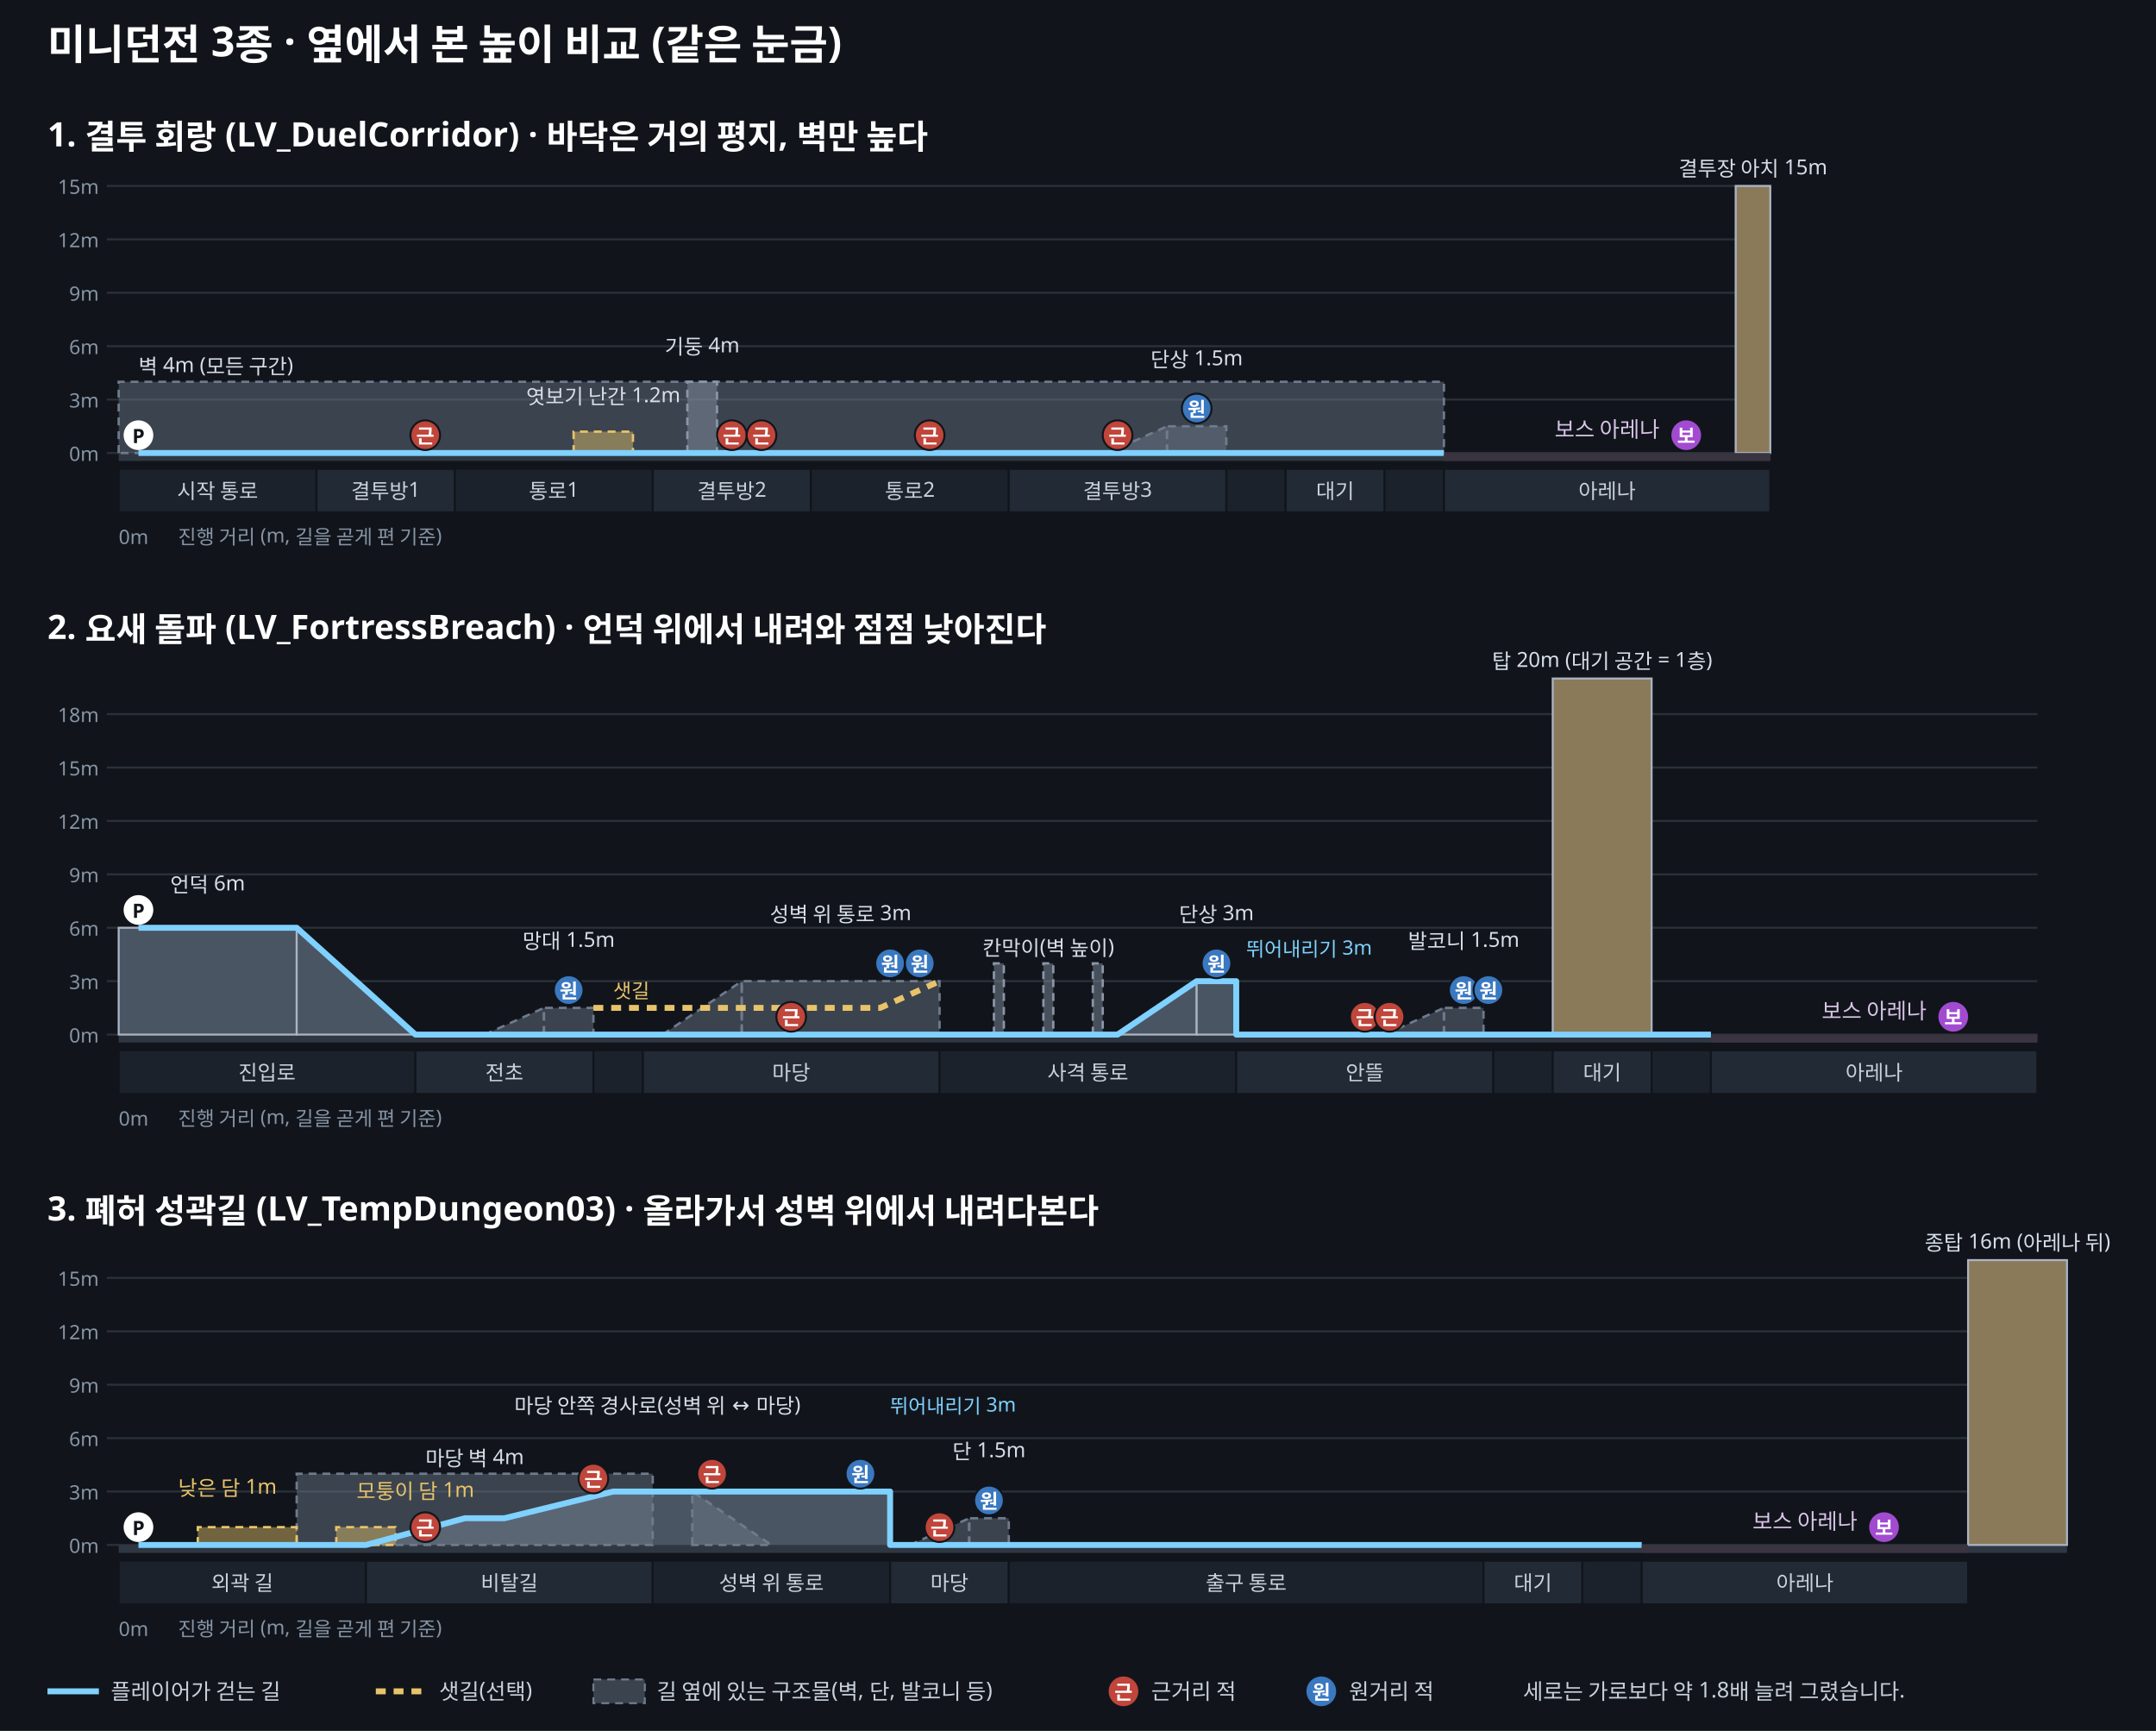
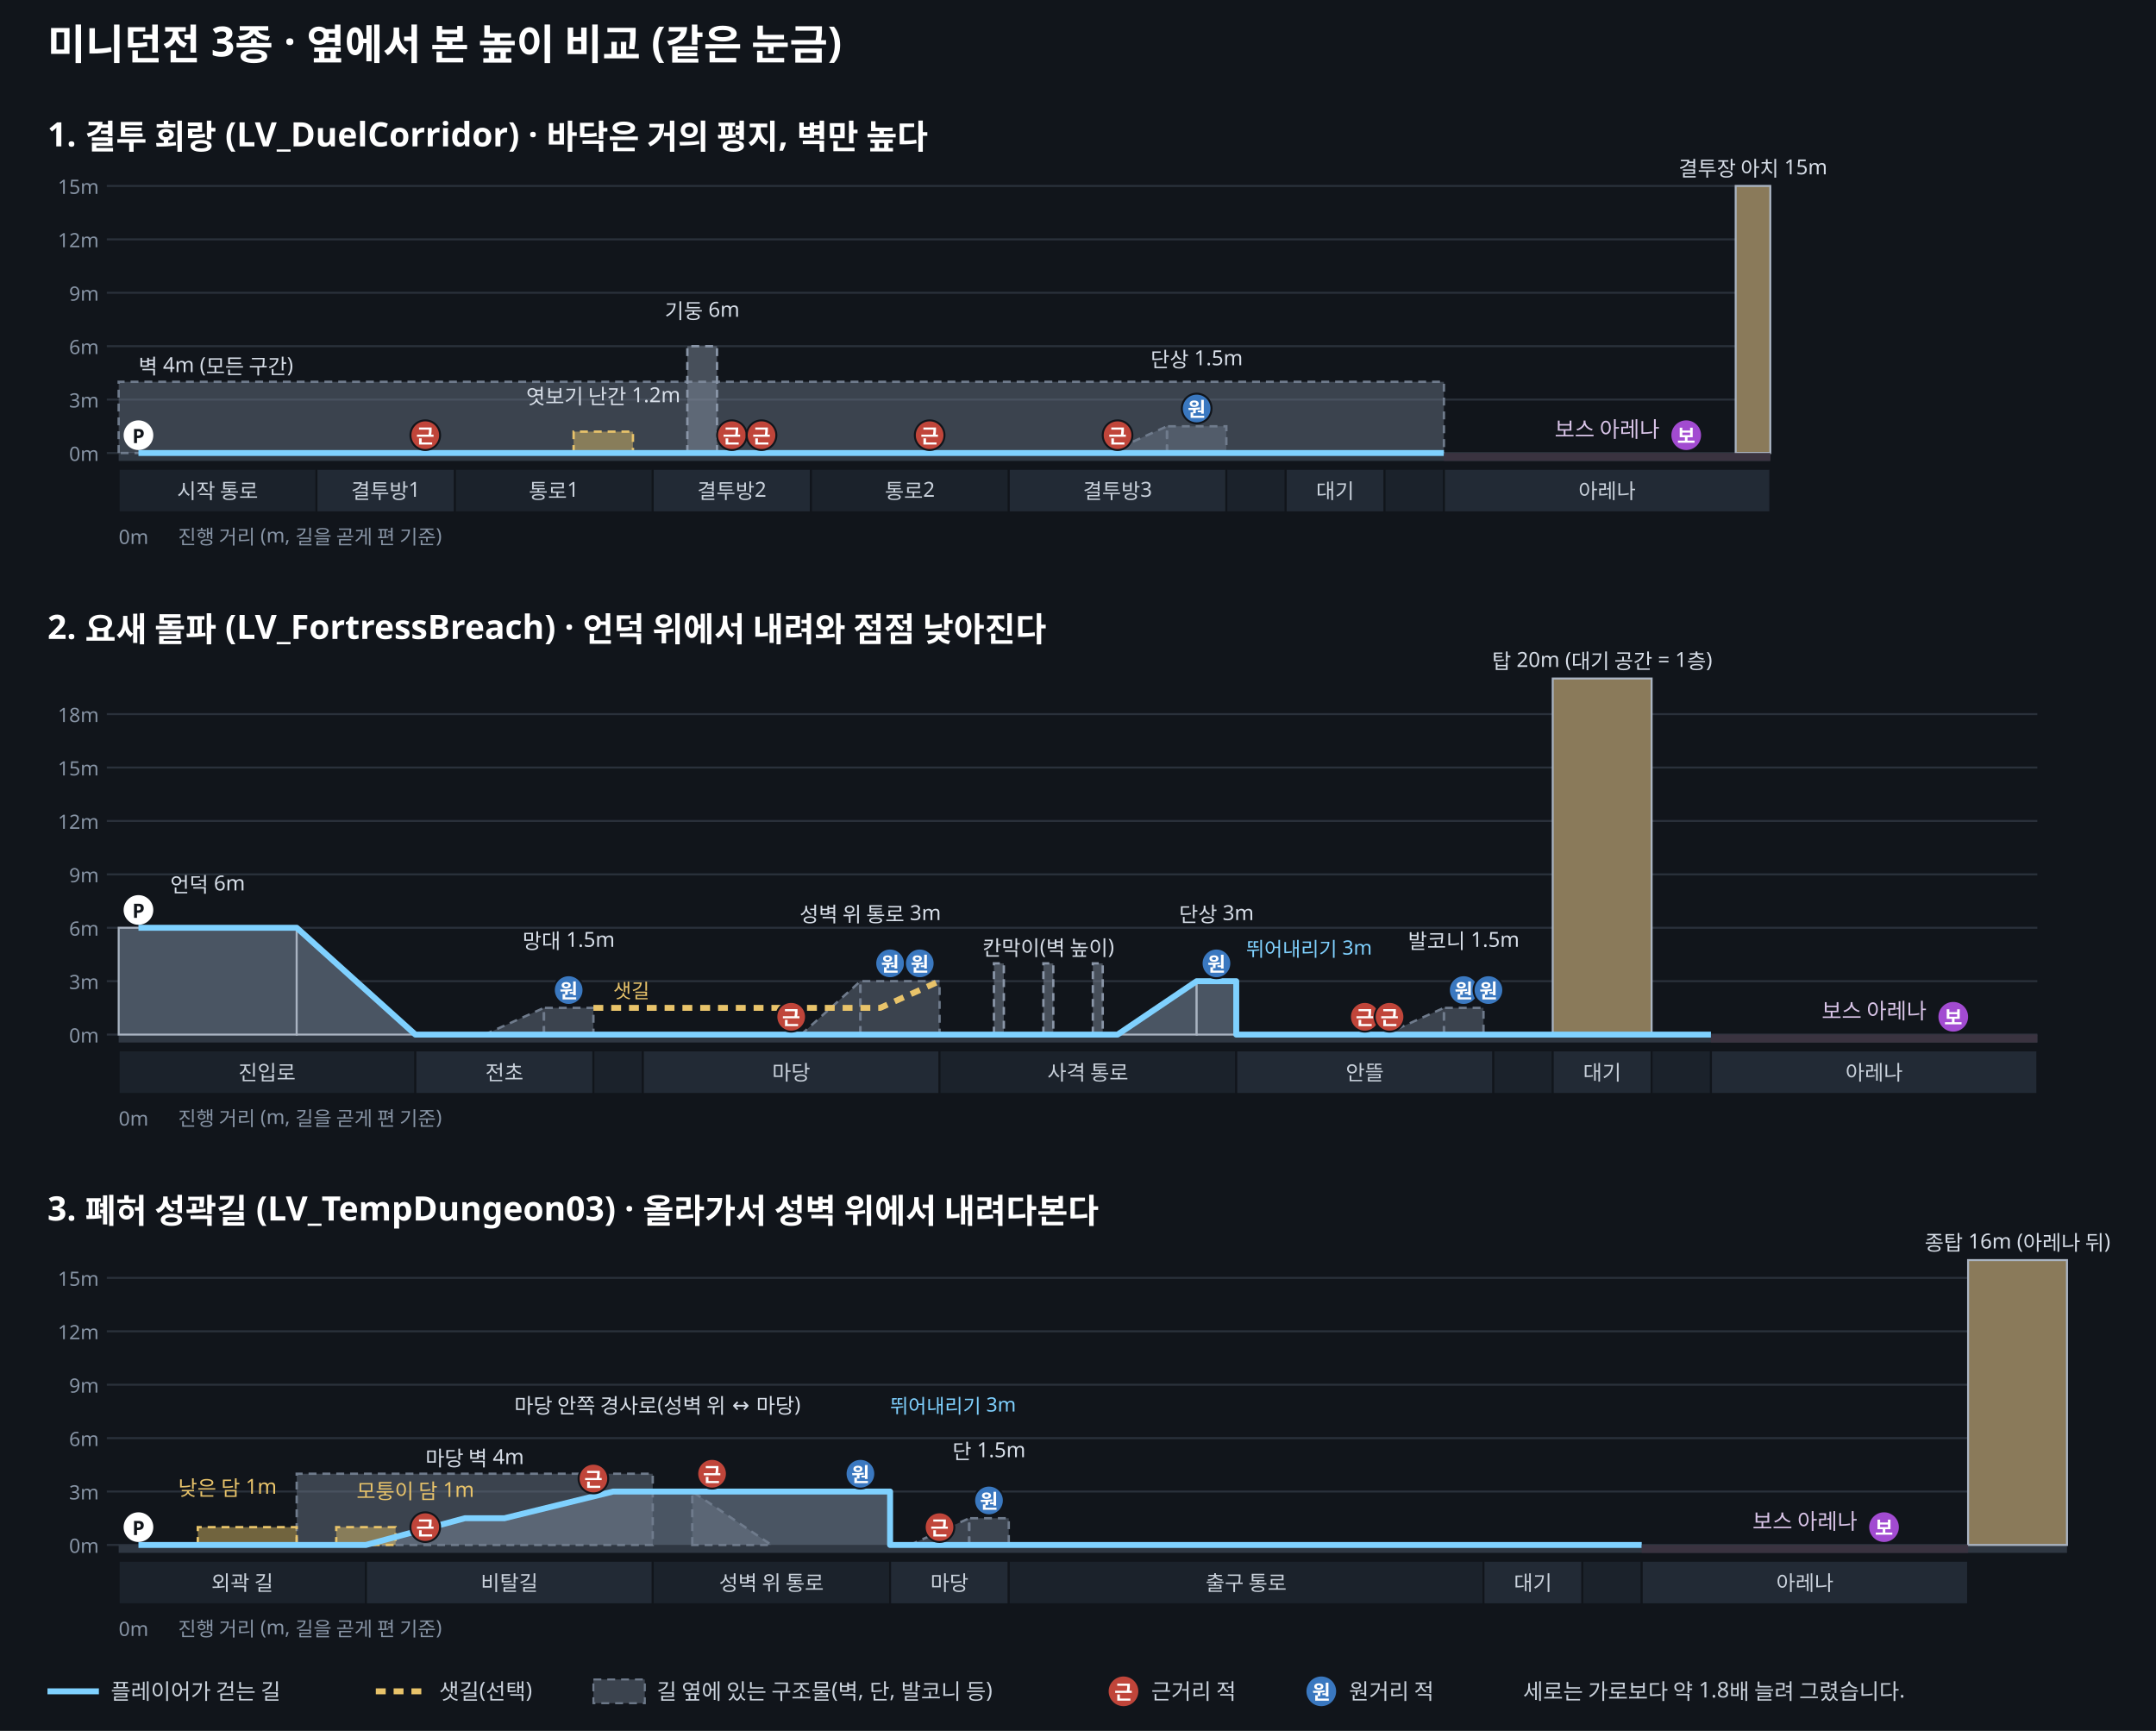
<svg xmlns="http://www.w3.org/2000/svg" width="1090" height="875.0" viewBox="0 0 1090 875.0" font-family="'Malgun Gothic', 'Apple SD Gothic Neo', 'Noto Sans KR', sans-serif">
  <rect width="1090" height="875.0" fill="#11151b" />
  <text x="24" y="30" font-size="21" font-weight="700" fill="#FFFFFF">미니던전 3종 · 옆에서 본 높이 비교 (같은 눈금)</text>
  <text x="24" y="74" font-size="17" font-weight="700" fill="#FFFFFF">1. 결투 회랑 (LV_DuelCorridor) · 바닥은 거의 평지, 벽만 높다</text>
  <line x1="54" y1="229.0" x2="895.0" y2="229.0" stroke="#2a313b" stroke-width="1" />
  <text x="50" y="233.0" font-size="10" fill="#8794a5" text-anchor="end">0m</text>
  <line x1="54" y1="202.0" x2="895.0" y2="202.0" stroke="#2a313b" stroke-width="1" />
  <text x="50" y="206.0" font-size="10" fill="#8794a5" text-anchor="end">3m</text>
  <line x1="54" y1="175.0" x2="895.0" y2="175.0" stroke="#2a313b" stroke-width="1" />
  <text x="50" y="179.0" font-size="10" fill="#8794a5" text-anchor="end">6m</text>
  <line x1="54" y1="148.0" x2="895.0" y2="148.0" stroke="#2a313b" stroke-width="1" />
  <text x="50" y="152.0" font-size="10" fill="#8794a5" text-anchor="end">9m</text>
  <line x1="54" y1="121.0" x2="895.0" y2="121.0" stroke="#2a313b" stroke-width="1" />
  <text x="50" y="125.0" font-size="10" fill="#8794a5" text-anchor="end">12m</text>
  <line x1="54" y1="94.0" x2="895.0" y2="94.0" stroke="#2a313b" stroke-width="1" />
  <text x="50" y="98.0" font-size="10" fill="#8794a5" text-anchor="end">15m</text>
  <rect x="60.0" y="229.0" width="835.0" height="4.0" fill="#2f3742" />
  <polygon points="60.0,229.0 60.0,193.0 730.0,193.0 730.0,229.0" fill="#6f7b8c" fill-opacity="0.45" stroke="#6f7b8c" stroke-width="1.2" stroke-dasharray="4 3" />
  <text x="70.0" y="189.0" font-size="10.5" fill="#d7dee8">벽 4m (모든 구간)</text>
-   <polygon points="347.5,229.0 347.5,193.0 362.5,193.0 362.5,229.0" fill="#8a96a8" fill-opacity="0.45" stroke="#8a96a8" stroke-width="1.2" stroke-dasharray="4 3" />
-   <text x="355.0" y="179.0" font-size="10.5" fill="#d7dee8" text-anchor="middle">기둥 4m</text>
+   <polygon points="347.5,229.0 347.5,175.0 362.5,175.0 362.5,229.0" fill="#8a96a8" fill-opacity="0.45" stroke="#8a96a8" stroke-width="1.2" stroke-dasharray="4 3" />
+   <text x="355.0" y="161.0" font-size="10.5" fill="#d7dee8" text-anchor="middle">기둥 6m</text>
  <polygon points="290.0,229.0 290.0,218.2 320.0,218.2 320.0,229.0" fill="#e8c36a" fill-opacity="0.45" stroke="#e8c36a" stroke-width="1.2" stroke-dasharray="4 3" />
  <text x="305.0" y="204.2" font-size="10.5" fill="#d7dee8" text-anchor="middle">엿보기 난간 1.2m</text>
  <polygon points="560.0,229.0 560.0,229.0 590.0,215.5 590.0,229.0" fill="#6f7b8c" fill-opacity="0.45" stroke="#6f7b8c" stroke-width="1.2" stroke-dasharray="4 3" />
  <polygon points="590.0,229.0 590.0,215.5 620.0,215.5 620.0,229.0" fill="#6f7b8c" fill-opacity="0.45" stroke="#6f7b8c" stroke-width="1.2" stroke-dasharray="4 3" />
  <text x="605.0" y="185.5" font-size="10.5" fill="#d7dee8" text-anchor="middle">단상 1.5m</text>
  <polygon points="877.5,229.0 877.5,94.0 895.0,94.0 895.0,229.0" fill="#8a7a5a" stroke="#aab4c2" stroke-width="1" />
  <text x="886.25" y="89.0" font-size="10.5" fill="#d7dee8" text-anchor="middle">결투장 아치 15m</text>
  <polyline points="70.0,229.0 730.0,229.0" fill="none" stroke="#7fd1ff" stroke-width="3" stroke-linejoin="round" />
  <circle cx="215.0" cy="220.0" r="7.5" fill="#c0453a" stroke="#11151b" stroke-width="1" />
  <text x="215.0" y="224.0" font-size="10" font-weight="700" fill="#FFFFFF" text-anchor="middle">근</text>
  <circle cx="370.0" cy="220.0" r="7.5" fill="#c0453a" stroke="#11151b" stroke-width="1" />
  <text x="370.0" y="224.0" font-size="10" font-weight="700" fill="#FFFFFF" text-anchor="middle">근</text>
  <circle cx="385.0" cy="220.0" r="7.5" fill="#c0453a" stroke="#11151b" stroke-width="1" />
  <text x="385.0" y="224.0" font-size="10" font-weight="700" fill="#FFFFFF" text-anchor="middle">근</text>
  <circle cx="470.0" cy="220.0" r="7.5" fill="#c0453a" stroke="#11151b" stroke-width="1" />
  <text x="470.0" y="224.0" font-size="10" font-weight="700" fill="#FFFFFF" text-anchor="middle">근</text>
  <circle cx="565.0" cy="220.0" r="7.5" fill="#c0453a" stroke="#11151b" stroke-width="1" />
  <text x="565.0" y="224.0" font-size="10" font-weight="700" fill="#FFFFFF" text-anchor="middle">근</text>
  <circle cx="605.0" cy="206.5" r="7.5" fill="#3a78c0" stroke="#11151b" stroke-width="1" />
  <text x="605.0" y="210.5" font-size="10" font-weight="700" fill="#FFFFFF" text-anchor="middle">원</text>
  <circle cx="70.0" cy="220.0" r="7.5" fill="#FFFFFF" />
  <text x="70.0" y="224.0" font-size="10" font-weight="700" fill="#11151b" text-anchor="middle">P</text>
  <rect x="730.0" y="229.0" width="165.0" height="4.0" fill="#3a3340" />
  <text x="812.5" y="221.0" font-size="11" fill="#d9c4e8" text-anchor="middle">보스 아레나</text>
  <circle cx="852.5" cy="220.0" r="7.5" fill="#a24bd1" />
  <text x="852.5" y="224.0" font-size="10" font-weight="700" fill="#FFFFFF" text-anchor="middle">보</text>
  <rect x="60.0" y="237.0" width="100.0" height="22" fill="#1b222b" stroke="#11151b" stroke-width="1" />
  <text x="110.0" y="252.0" font-size="10.5" fill="#c9d1db" text-anchor="middle">시작 통로</text>
  <rect x="160.0" y="237.0" width="70.0" height="22" fill="#222a35" stroke="#11151b" stroke-width="1" />
  <text x="195.0" y="252.0" font-size="10.5" fill="#c9d1db" text-anchor="middle">결투방1</text>
  <rect x="230.0" y="237.0" width="100.0" height="22" fill="#1b222b" stroke="#11151b" stroke-width="1" />
  <text x="280.0" y="252.0" font-size="10.5" fill="#c9d1db" text-anchor="middle">통로1</text>
  <rect x="330.0" y="237.0" width="80.0" height="22" fill="#222a35" stroke="#11151b" stroke-width="1" />
  <text x="370.0" y="252.0" font-size="10.5" fill="#c9d1db" text-anchor="middle">결투방2</text>
  <rect x="410.0" y="237.0" width="100.0" height="22" fill="#1b222b" stroke="#11151b" stroke-width="1" />
  <text x="460.0" y="252.0" font-size="10.5" fill="#c9d1db" text-anchor="middle">통로2</text>
  <rect x="510.0" y="237.0" width="110.0" height="22" fill="#222a35" stroke="#11151b" stroke-width="1" />
  <text x="565.0" y="252.0" font-size="10.5" fill="#c9d1db" text-anchor="middle">결투방3</text>
  <rect x="620.0" y="237.0" width="30.0" height="22" fill="#1b222b" stroke="#11151b" stroke-width="1" />
  <rect x="650.0" y="237.0" width="50.0" height="22" fill="#222a35" stroke="#11151b" stroke-width="1" />
  <text x="675.0" y="252.0" font-size="10.5" fill="#c9d1db" text-anchor="middle">대기</text>
  <rect x="700.0" y="237.0" width="30.0" height="22" fill="#1b222b" stroke="#11151b" stroke-width="1" />
  <rect x="730.0" y="237.0" width="165.0" height="22" fill="#222a35" stroke="#11151b" stroke-width="1" />
  <text x="812.5" y="252.0" font-size="10.5" fill="#c9d1db" text-anchor="middle">아레나</text>
  <text x="60" y="275.0" font-size="10" fill="#8794a5">0m</text>
  <text x="90" y="275.0" font-size="10" fill="#8794a5">진행 거리 (m, 길을 곧게 편 기준)</text>
  <text x="24" y="323.0" font-size="17" font-weight="700" fill="#FFFFFF">2. 요새 돌파 (LV_FortressBreach) · 언덕 위에서 내려와 점점 낮아진다</text>
  <line x1="54" y1="523.0" x2="1030.0" y2="523.0" stroke="#2a313b" stroke-width="1" />
  <text x="50" y="527.0" font-size="10" fill="#8794a5" text-anchor="end">0m</text>
  <line x1="54" y1="496.0" x2="1030.0" y2="496.0" stroke="#2a313b" stroke-width="1" />
  <text x="50" y="500.0" font-size="10" fill="#8794a5" text-anchor="end">3m</text>
  <line x1="54" y1="469.0" x2="1030.0" y2="469.0" stroke="#2a313b" stroke-width="1" />
  <text x="50" y="473.0" font-size="10" fill="#8794a5" text-anchor="end">6m</text>
  <line x1="54" y1="442.0" x2="1030.0" y2="442.0" stroke="#2a313b" stroke-width="1" />
  <text x="50" y="446.0" font-size="10" fill="#8794a5" text-anchor="end">9m</text>
  <line x1="54" y1="415.0" x2="1030.0" y2="415.0" stroke="#2a313b" stroke-width="1" />
  <text x="50" y="419.0" font-size="10" fill="#8794a5" text-anchor="end">12m</text>
  <line x1="54" y1="388.0" x2="1030.0" y2="388.0" stroke="#2a313b" stroke-width="1" />
  <text x="50" y="392.0" font-size="10" fill="#8794a5" text-anchor="end">15m</text>
  <line x1="54" y1="361.0" x2="1030.0" y2="361.0" stroke="#2a313b" stroke-width="1" />
  <text x="50" y="365.0" font-size="10" fill="#8794a5" text-anchor="end">18m</text>
  <rect x="60.0" y="523.0" width="970.0" height="4.0" fill="#2f3742" />
  <polygon points="60.0,523.0 60.0,469.0 150.0,469.0 150.0,523.0" fill="#4a5563" stroke="#aab4c2" stroke-width="1" />
  <polygon points="150.0,523.0 150.0,469.0 210.0,523.0 210.0,523.0" fill="#4a5563" stroke="#aab4c2" stroke-width="1" />
  <text x="105.0" y="451.0" font-size="10.5" fill="#d7dee8" text-anchor="middle">언덕 6m</text>
  <polygon points="245.0,523.0 245.0,523.0 275.0,509.5 275.0,523.0" fill="#6f7b8c" fill-opacity="0.45" stroke="#6f7b8c" stroke-width="1.2" stroke-dasharray="4 3" />
  <polygon points="275.0,523.0 275.0,509.5 300.0,509.5 300.0,523.0" fill="#6f7b8c" fill-opacity="0.45" stroke="#6f7b8c" stroke-width="1.2" stroke-dasharray="4 3" />
  <text x="287.5" y="479.5" font-size="10.5" fill="#d7dee8" text-anchor="middle">망대 1.5m</text>
-   <polygon points="335.0,523.0 335.0,523.0 375.0,496.0 375.0,523.0" fill="#6f7b8c" fill-opacity="0.45" stroke="#6f7b8c" stroke-width="1.2" stroke-dasharray="4 3" />
-   <polygon points="375.0,523.0 375.0,496.0 475.0,496.0 475.0,523.0" fill="#6f7b8c" fill-opacity="0.45" stroke="#6f7b8c" stroke-width="1.2" stroke-dasharray="4 3" />
-   <text x="425.0" y="466.0" font-size="10.5" fill="#d7dee8" text-anchor="middle">성벽 위 통로 3m</text>
+   <polygon points="405.0,523.0 405.0,523.0 435.0,496.0 435.0,523.0" fill="#6f7b8c" fill-opacity="0.45" stroke="#6f7b8c" stroke-width="1.2" stroke-dasharray="4 3" />
+   <polygon points="435.0,523.0 435.0,496.0 475.0,496.0 475.0,523.0" fill="#6f7b8c" fill-opacity="0.45" stroke="#6f7b8c" stroke-width="1.2" stroke-dasharray="4 3" />
+   <text x="440.0" y="466.0" font-size="10.5" fill="#d7dee8" text-anchor="middle">성벽 위 통로 3m</text>
  <polygon points="502.5,523.0 502.5,487.0 507.5,487.0 507.5,523.0" fill="#8a96a8" fill-opacity="0.45" stroke="#8a96a8" stroke-width="1.2" stroke-dasharray="4 3" />
  <polygon points="527.5,523.0 527.5,487.0 532.5,487.0 532.5,523.0" fill="#8a96a8" fill-opacity="0.45" stroke="#8a96a8" stroke-width="1.2" stroke-dasharray="4 3" />
  <polygon points="552.5,523.0 552.5,487.0 557.5,487.0 557.5,523.0" fill="#8a96a8" fill-opacity="0.45" stroke="#8a96a8" stroke-width="1.2" stroke-dasharray="4 3" />
  <text x="530.0" y="483.0" font-size="10.5" fill="#d7dee8" text-anchor="middle">칸막이(벽 높이)</text>
  <polygon points="565.0,523.0 565.0,523.0 605.0,496.0 605.0,523.0" fill="#4a5563" stroke="#aab4c2" stroke-width="1" />
  <polygon points="605.0,523.0 605.0,496.0 625.0,496.0 625.0,523.0" fill="#4a5563" stroke="#aab4c2" stroke-width="1" />
  <text x="615.0" y="466.0" font-size="10.5" fill="#d7dee8" text-anchor="middle">단상 3m</text>
  <polygon points="700.0,523.0 700.0,523.0 730.0,509.5 730.0,523.0" fill="#6f7b8c" fill-opacity="0.45" stroke="#6f7b8c" stroke-width="1.2" stroke-dasharray="4 3" />
  <polygon points="730.0,523.0 730.0,509.5 750.0,509.5 750.0,523.0" fill="#6f7b8c" fill-opacity="0.45" stroke="#6f7b8c" stroke-width="1.2" stroke-dasharray="4 3" />
  <text x="740.0" y="479.5" font-size="10.5" fill="#d7dee8" text-anchor="middle">발코니 1.5m</text>
  <polygon points="785.0,523.0 785.0,343.0 835.0,343.0 835.0,523.0" fill="#8a7a5a" stroke="#aab4c2" stroke-width="1" />
  <text x="810.0" y="338.0" font-size="10.5" fill="#d7dee8" text-anchor="middle">탑 20m (대기 공간 = 1층)</text>
  <polyline points="70.0,469.0 150.0,469.0 210.0,523.0 565.0,523.0 605.0,496.0 625.0,496.0 625.0,523.0 865.0,523.0" fill="none" stroke="#7fd1ff" stroke-width="3" stroke-linejoin="round" />
  <polyline points="300.0,509.5 445.0,509.5 475.0,496.0" fill="none" stroke="#e8c36a" stroke-width="3" stroke-dasharray="5 4" stroke-linejoin="round" />
  <text x="310.0" y="504.5" font-size="10" fill="#e8c36a">샛길</text>
  <text x="630.0" y="483.4" font-size="10" fill="#7fd1ff">뛰어내리기 3m</text>
  <circle cx="287.5" cy="500.5" r="7.5" fill="#3a78c0" stroke="#11151b" stroke-width="1" />
  <text x="287.5" y="504.5" font-size="10" font-weight="700" fill="#FFFFFF" text-anchor="middle">원</text>
  <circle cx="400.0" cy="514.0" r="7.5" fill="#c0453a" stroke="#11151b" stroke-width="1" />
  <text x="400.0" y="518.0" font-size="10" font-weight="700" fill="#FFFFFF" text-anchor="middle">근</text>
  <circle cx="450.0" cy="487.0" r="7.5" fill="#3a78c0" stroke="#11151b" stroke-width="1" />
  <text x="450.0" y="491.0" font-size="10" font-weight="700" fill="#FFFFFF" text-anchor="middle">원</text>
  <circle cx="465.0" cy="487.0" r="7.5" fill="#3a78c0" stroke="#11151b" stroke-width="1" />
  <text x="465.0" y="491.0" font-size="10" font-weight="700" fill="#FFFFFF" text-anchor="middle">원</text>
  <circle cx="615.0" cy="487.0" r="7.5" fill="#3a78c0" stroke="#11151b" stroke-width="1" />
  <text x="615.0" y="491.0" font-size="10" font-weight="700" fill="#FFFFFF" text-anchor="middle">원</text>
  <circle cx="690.0" cy="514.0" r="7.5" fill="#c0453a" stroke="#11151b" stroke-width="1" />
  <text x="690.0" y="518.0" font-size="10" font-weight="700" fill="#FFFFFF" text-anchor="middle">근</text>
  <circle cx="702.5" cy="514.0" r="7.5" fill="#c0453a" stroke="#11151b" stroke-width="1" />
  <text x="702.5" y="518.0" font-size="10" font-weight="700" fill="#FFFFFF" text-anchor="middle">근</text>
  <circle cx="740.0" cy="500.5" r="7.5" fill="#3a78c0" stroke="#11151b" stroke-width="1" />
  <text x="740.0" y="504.5" font-size="10" font-weight="700" fill="#FFFFFF" text-anchor="middle">원</text>
  <circle cx="752.5" cy="500.5" r="7.5" fill="#3a78c0" stroke="#11151b" stroke-width="1" />
  <text x="752.5" y="504.5" font-size="10" font-weight="700" fill="#FFFFFF" text-anchor="middle">원</text>
  <circle cx="70.0" cy="460.0" r="7.5" fill="#FFFFFF" />
  <text x="70.0" y="464.0" font-size="10" font-weight="700" fill="#11151b" text-anchor="middle">P</text>
  <rect x="865.0" y="523.0" width="165.0" height="4.0" fill="#3a3340" />
  <text x="947.5" y="515.0" font-size="11" fill="#d9c4e8" text-anchor="middle">보스 아레나</text>
  <circle cx="987.5" cy="514.0" r="7.5" fill="#a24bd1" />
  <text x="987.5" y="518.0" font-size="10" font-weight="700" fill="#FFFFFF" text-anchor="middle">보</text>
  <rect x="60.0" y="531.0" width="150.0" height="22" fill="#1b222b" stroke="#11151b" stroke-width="1" />
  <text x="135.0" y="546.0" font-size="10.5" fill="#c9d1db" text-anchor="middle">진입로</text>
  <rect x="210.0" y="531.0" width="90.0" height="22" fill="#222a35" stroke="#11151b" stroke-width="1" />
  <text x="255.0" y="546.0" font-size="10.5" fill="#c9d1db" text-anchor="middle">전초</text>
  <rect x="300.0" y="531.0" width="25.0" height="22" fill="#1b222b" stroke="#11151b" stroke-width="1" />
  <rect x="325.0" y="531.0" width="150.0" height="22" fill="#222a35" stroke="#11151b" stroke-width="1" />
  <text x="400.0" y="546.0" font-size="10.5" fill="#c9d1db" text-anchor="middle">마당</text>
  <rect x="475.0" y="531.0" width="150.0" height="22" fill="#1b222b" stroke="#11151b" stroke-width="1" />
  <text x="550.0" y="546.0" font-size="10.5" fill="#c9d1db" text-anchor="middle">사격 통로</text>
  <rect x="625.0" y="531.0" width="130.0" height="22" fill="#222a35" stroke="#11151b" stroke-width="1" />
  <text x="690.0" y="546.0" font-size="10.5" fill="#c9d1db" text-anchor="middle">안뜰</text>
  <rect x="755.0" y="531.0" width="30.0" height="22" fill="#1b222b" stroke="#11151b" stroke-width="1" />
  <rect x="785.0" y="531.0" width="50.0" height="22" fill="#222a35" stroke="#11151b" stroke-width="1" />
  <text x="810.0" y="546.0" font-size="10.5" fill="#c9d1db" text-anchor="middle">대기</text>
  <rect x="835.0" y="531.0" width="30.0" height="22" fill="#1b222b" stroke="#11151b" stroke-width="1" />
  <rect x="865.0" y="531.0" width="165.0" height="22" fill="#222a35" stroke="#11151b" stroke-width="1" />
  <text x="947.5" y="546.0" font-size="10.5" fill="#c9d1db" text-anchor="middle">아레나</text>
  <text x="60" y="569.0" font-size="10" fill="#8794a5">0m</text>
  <text x="90" y="569.0" font-size="10" fill="#8794a5">진행 거리 (m, 길을 곧게 편 기준)</text>
  <text x="24" y="617.0" font-size="17" font-weight="700" fill="#FFFFFF">3. 폐허 성곽길 (LV_TempDungeon03) · 올라가서 성벽 위에서 내려다본다</text>
  <line x1="54" y1="781.0" x2="1045.0" y2="781.0" stroke="#2a313b" stroke-width="1" />
  <text x="50" y="785.0" font-size="10" fill="#8794a5" text-anchor="end">0m</text>
  <line x1="54" y1="754.0" x2="1045.0" y2="754.0" stroke="#2a313b" stroke-width="1" />
  <text x="50" y="758.0" font-size="10" fill="#8794a5" text-anchor="end">3m</text>
  <line x1="54" y1="727.0" x2="1045.0" y2="727.0" stroke="#2a313b" stroke-width="1" />
  <text x="50" y="731.0" font-size="10" fill="#8794a5" text-anchor="end">6m</text>
  <line x1="54" y1="700.0" x2="1045.0" y2="700.0" stroke="#2a313b" stroke-width="1" />
  <text x="50" y="704.0" font-size="10" fill="#8794a5" text-anchor="end">9m</text>
  <line x1="54" y1="673.0" x2="1045.0" y2="673.0" stroke="#2a313b" stroke-width="1" />
  <text x="50" y="677.0" font-size="10" fill="#8794a5" text-anchor="end">12m</text>
  <line x1="54" y1="646.0" x2="1045.0" y2="646.0" stroke="#2a313b" stroke-width="1" />
  <text x="50" y="650.0" font-size="10" fill="#8794a5" text-anchor="end">15m</text>
  <rect x="60.0" y="781.0" width="985.0" height="4.0" fill="#2f3742" />
  <polygon points="70.0,781.0 185.0,781.0 235.0,767.5 255.0,767.5 310.0,754.0 330.0,754.0 450.0,754.0 450.0,781.0" fill="#4a5563" />
  <polygon points="150.0,781.0 150.0,745.0 330.0,745.0 330.0,781.0" fill="#6f7b8c" fill-opacity="0.45" stroke="#6f7b8c" stroke-width="1.2" stroke-dasharray="4 3" />
  <polygon points="100.0,781.0 100.0,772.0 150.0,772.0 150.0,781.0" fill="#e8c36a" fill-opacity="0.45" stroke="#e8c36a" stroke-width="1.2" stroke-dasharray="4 3" />
  <text x="115.0" y="756.0" font-size="10.5" fill="#e8c36a" text-anchor="middle">낮은 담 1m</text>
  <text x="210.0" y="757.6" font-size="10.5" fill="#e8c36a" text-anchor="middle">모퉁이 담 1m</text>
  <text x="240.0" y="741.0" font-size="10.5" fill="#d7dee8" text-anchor="middle">마당 벽 4m</text>
  <polygon points="170.0,781.0 170.0,772.0 200.0,772.0 200.0,781.0" fill="#e8c36a" fill-opacity="0.45" stroke="#e8c36a" stroke-width="1.2" stroke-dasharray="4 3" />
  <polygon points="350.0,781.0 350.0,754.0 390.0,781.0 390.0,781.0" fill="#6f7b8c" fill-opacity="0.45" stroke="#6f7b8c" stroke-width="1.2" stroke-dasharray="4 3" />
  <text x="260.0" y="714.4" font-size="10.5" fill="#d7dee8">마당 안쪽 경사로(성벽 위 ↔ 마당)</text>
  <polygon points="460.0,781.0 460.0,781.0 490.0,767.5 490.0,781.0" fill="#6f7b8c" fill-opacity="0.45" stroke="#6f7b8c" stroke-width="1.2" stroke-dasharray="4 3" />
  <polygon points="490.0,781.0 490.0,767.5 510.0,767.5 510.0,781.0" fill="#6f7b8c" fill-opacity="0.45" stroke="#6f7b8c" stroke-width="1.2" stroke-dasharray="4 3" />
  <text x="500.0" y="737.5" font-size="10.5" fill="#d7dee8" text-anchor="middle">단 1.5m</text>
  <polygon points="995.0,781.0 995.0,637.0 1045.0,637.0 1045.0,781.0" fill="#8a7a5a" stroke="#aab4c2" stroke-width="1" />
  <text x="1020.0" y="632.0" font-size="10.5" fill="#d7dee8" text-anchor="middle">종탑 16m (아레나 뒤)</text>
  <polyline points="70.0,781.0 185.0,781.0 235.0,767.5 255.0,767.5 310.0,754.0 330.0,754.0 450.0,754.0 450.0,781.0 510.0,781.0 830.0,781.0" fill="none" stroke="#7fd1ff" stroke-width="3" stroke-linejoin="round" />
  <text x="450.0" y="714.4" font-size="10" fill="#7fd1ff">뛰어내리기 3m</text>
  <circle cx="215.0" cy="772.0" r="7.5" fill="#c0453a" stroke="#11151b" stroke-width="1" />
  <text x="215.0" y="776.0" font-size="10" font-weight="700" fill="#FFFFFF" text-anchor="middle">근</text>
  <circle cx="300.0" cy="747.43" r="7.5" fill="#c0453a" stroke="#11151b" stroke-width="1" />
  <text x="300.0" y="751.43" font-size="10" font-weight="700" fill="#FFFFFF" text-anchor="middle">근</text>
  <circle cx="360.0" cy="745.0" r="7.5" fill="#c0453a" stroke="#11151b" stroke-width="1" />
  <text x="360.0" y="749.0" font-size="10" font-weight="700" fill="#FFFFFF" text-anchor="middle">근</text>
  <circle cx="435.0" cy="745.0" r="7.5" fill="#3a78c0" stroke="#11151b" stroke-width="1" />
  <text x="435.0" y="749.0" font-size="10" font-weight="700" fill="#FFFFFF" text-anchor="middle">원</text>
  <circle cx="475.0" cy="772.0" r="7.5" fill="#c0453a" stroke="#11151b" stroke-width="1" />
  <text x="475.0" y="776.0" font-size="10" font-weight="700" fill="#FFFFFF" text-anchor="middle">근</text>
  <circle cx="500.0" cy="758.5" r="7.5" fill="#3a78c0" stroke="#11151b" stroke-width="1" />
  <text x="500.0" y="762.5" font-size="10" font-weight="700" fill="#FFFFFF" text-anchor="middle">원</text>
  <circle cx="70.0" cy="772.0" r="7.5" fill="#FFFFFF" />
  <text x="70.0" y="776.0" font-size="10" font-weight="700" fill="#11151b" text-anchor="middle">P</text>
  <rect x="830.0" y="781.0" width="165.0" height="4.0" fill="#3a3340" />
  <text x="912.5" y="773.0" font-size="11" fill="#d9c4e8" text-anchor="middle">보스 아레나</text>
  <circle cx="952.5" cy="772.0" r="7.5" fill="#a24bd1" />
  <text x="952.5" y="776.0" font-size="10" font-weight="700" fill="#FFFFFF" text-anchor="middle">보</text>
  <rect x="60.0" y="789.0" width="125.0" height="22" fill="#1b222b" stroke="#11151b" stroke-width="1" />
  <text x="122.5" y="804.0" font-size="10.5" fill="#c9d1db" text-anchor="middle">외곽 길</text>
  <rect x="185.0" y="789.0" width="145.0" height="22" fill="#222a35" stroke="#11151b" stroke-width="1" />
  <text x="257.5" y="804.0" font-size="10.5" fill="#c9d1db" text-anchor="middle">비탈길</text>
  <rect x="330.0" y="789.0" width="120.0" height="22" fill="#1b222b" stroke="#11151b" stroke-width="1" />
  <text x="390.0" y="804.0" font-size="10.5" fill="#c9d1db" text-anchor="middle">성벽 위 통로</text>
  <rect x="450.0" y="789.0" width="60.0" height="22" fill="#222a35" stroke="#11151b" stroke-width="1" />
  <text x="480.0" y="804.0" font-size="10.5" fill="#c9d1db" text-anchor="middle">마당</text>
  <rect x="510.0" y="789.0" width="240.0" height="22" fill="#1b222b" stroke="#11151b" stroke-width="1" />
  <text x="630.0" y="804.0" font-size="10.5" fill="#c9d1db" text-anchor="middle">출구 통로</text>
  <rect x="750.0" y="789.0" width="50.0" height="22" fill="#222a35" stroke="#11151b" stroke-width="1" />
  <text x="775.0" y="804.0" font-size="10.5" fill="#c9d1db" text-anchor="middle">대기</text>
  <rect x="800.0" y="789.0" width="30.0" height="22" fill="#1b222b" stroke="#11151b" stroke-width="1" />
  <rect x="830.0" y="789.0" width="165.0" height="22" fill="#222a35" stroke="#11151b" stroke-width="1" />
  <text x="912.5" y="804.0" font-size="10.5" fill="#c9d1db" text-anchor="middle">아레나</text>
  <text x="60" y="827.0" font-size="10" fill="#8794a5">0m</text>
  <text x="90" y="827.0" font-size="10" fill="#8794a5">진행 거리 (m, 길을 곧게 편 기준)</text>
  <line x1="24" y1="855.0" x2="50" y2="855.0" stroke="#7fd1ff" stroke-width="3" />
  <text x="56" y="859.0" font-size="11" fill="#c9d1db">플레이어가 걷는 길</text>
  <line x1="190" y1="855.0" x2="216" y2="855.0" stroke="#e8c36a" stroke-width="3" stroke-dasharray="5 4" />
  <text x="222" y="859.0" font-size="11" fill="#c9d1db">샛길(선택)</text>
  <rect x="300" y="849.0" width="26" height="12" fill="#6f7b8c" fill-opacity="0.45" stroke="#6f7b8c" stroke-dasharray="4 3" />
  <text x="332" y="859.0" font-size="11" fill="#c9d1db">길 옆에 있는 구조물(벽, 단, 발코니 등)</text>
  <circle cx="568" cy="855.0" r="7.5" fill="#c0453a" />
  <text x="568" y="859.0" font-size="10" font-weight="700" fill="#FFFFFF" text-anchor="middle">근</text>
  <text x="582" y="859.0" font-size="11" fill="#c9d1db">근거리 적</text>
  <circle cx="668" cy="855.0" r="7.5" fill="#3a78c0" />
  <text x="668" y="859.0" font-size="10" font-weight="700" fill="#FFFFFF" text-anchor="middle">원</text>
  <text x="682" y="859.0" font-size="11" fill="#c9d1db">원거리 적</text>
  <text x="770" y="859.0" font-size="11" fill="#c9d1db">세로는 가로보다 약 1.8배 늘려 그렸습니다.</text>
</svg>
